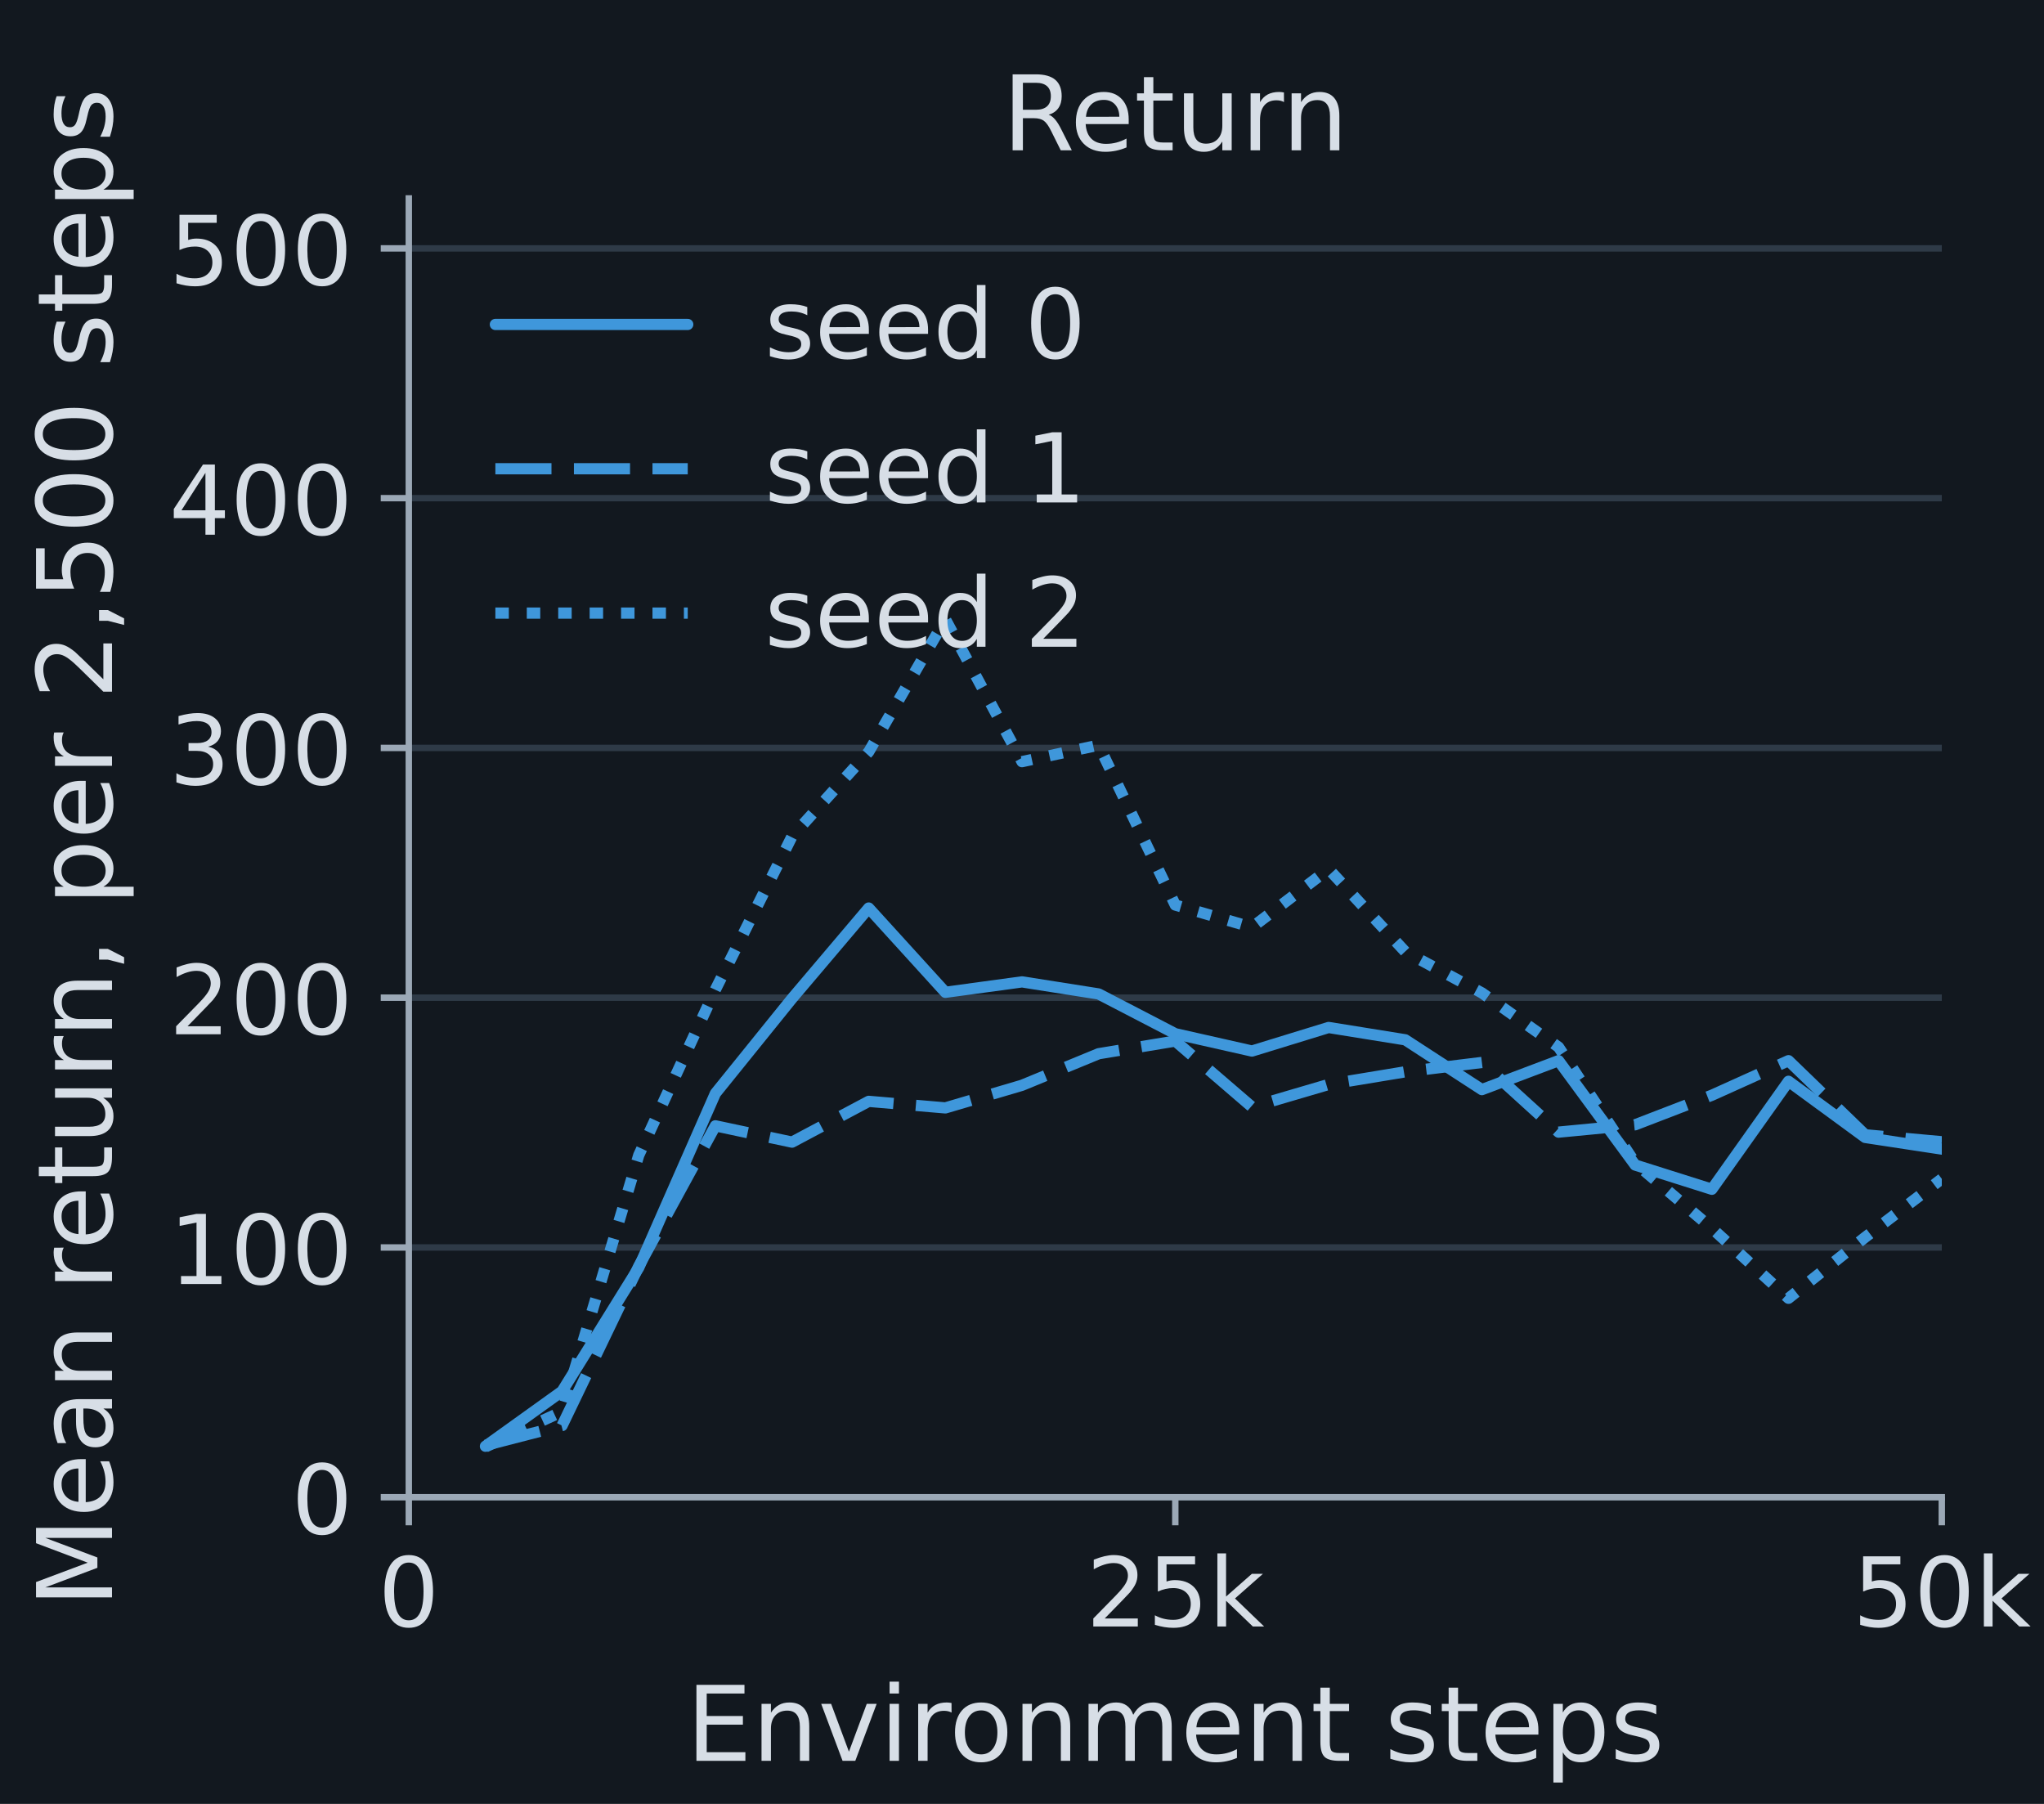
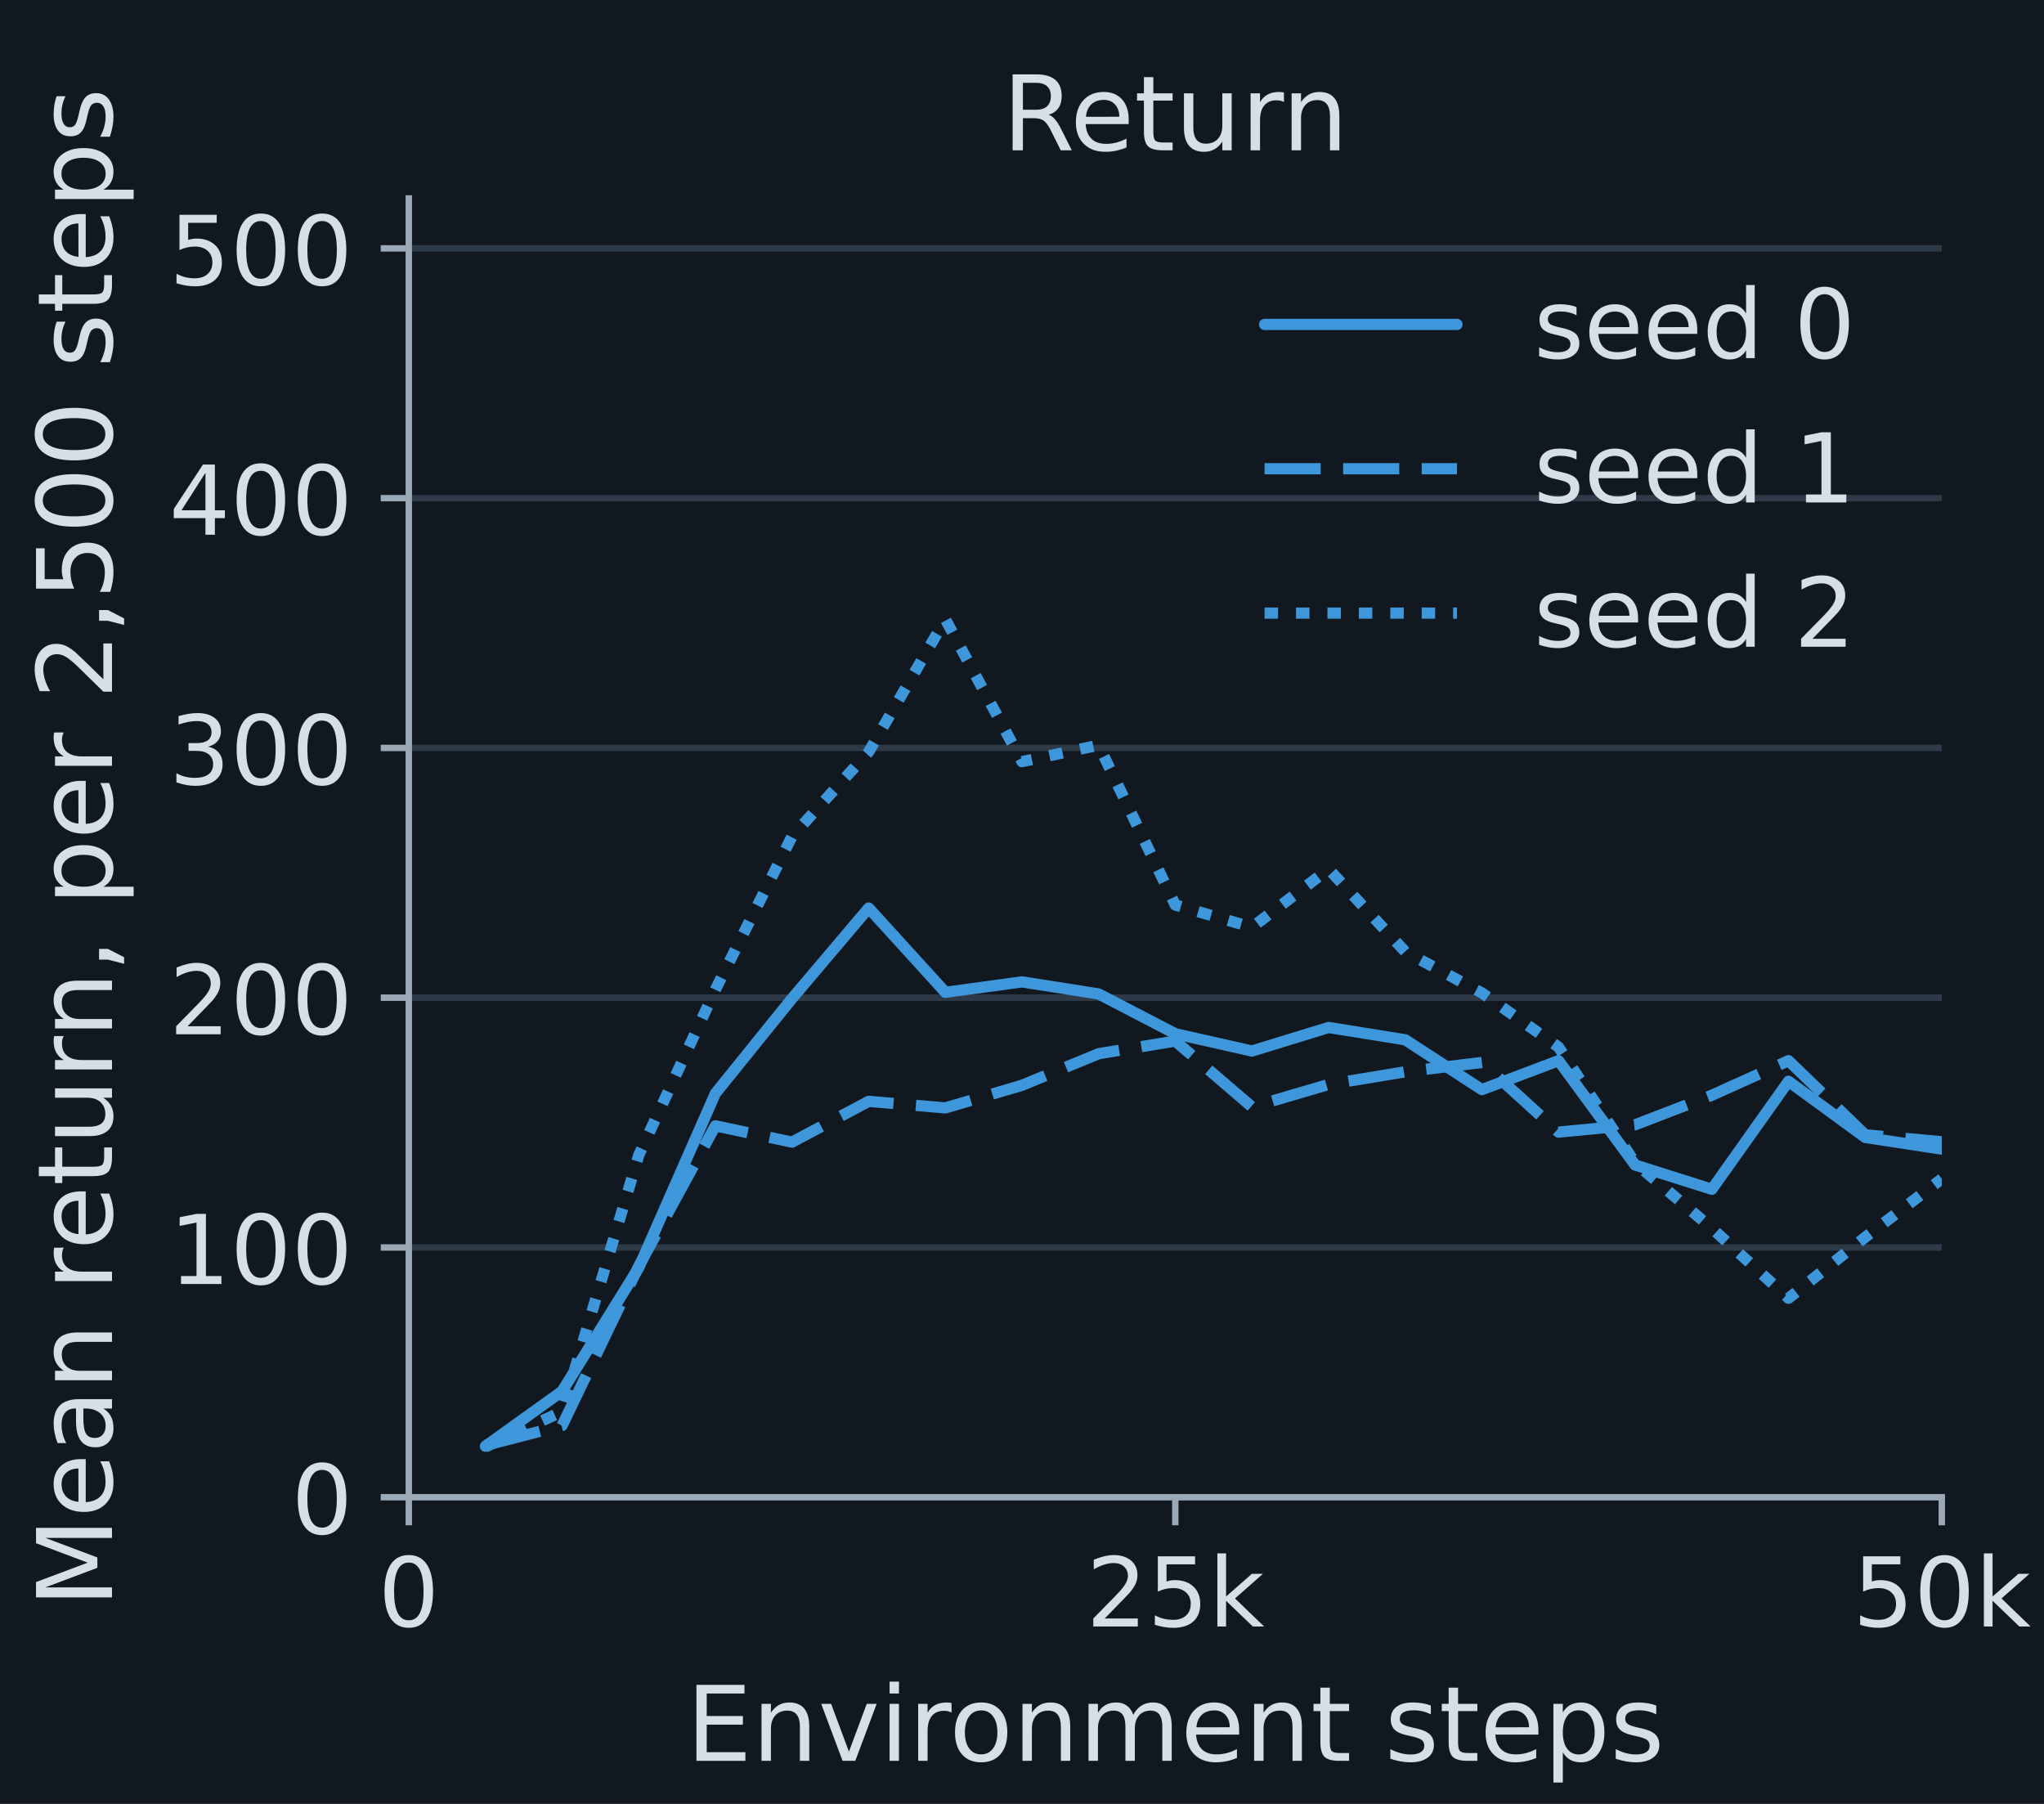
<svg xmlns="http://www.w3.org/2000/svg" xmlns:xlink="http://www.w3.org/1999/xlink" width="255pt" height="225pt" viewBox="0 0 255 225" version="1.1">
  <defs>
    <style type="text/css">*{stroke-linejoin: round; stroke-linecap: butt}</style>
  </defs>
  <g id="figure_1">
    <g id="patch_1">
      <path d="M 0 225  L 255 225  L 255 0  L 0 0  z " style="fill: #12181f" />
    </g>
    <g id="axes_1">
      <g id="patch_2">
        <path d="M 51 186.75  L 242.25 186.75  L 242.25 24.75  L 51 24.75  z " style="fill: #12181f" />
      </g>
      <g id="matplotlib.axis_1">
        <g id="xtick_1">
          <g id="line2d_1">
            <defs>
              <path id="m4d5305fea9" d="M 0 0  L 0 3.5  " style="stroke: #9ba8b6; stroke-width: 0.8" />
            </defs>
            <g>
              <use xlink:href="#m4d5305fea9" x="51" y="186.75" style="fill: #9ba8b6; stroke: #9ba8b6; stroke-width: 0.8" />
            </g>
          </g>
          <g id="text_1">
            <g style="fill: #d7dee6" transform="translate(47.1825 202.8672) scale(0.12 -0.12)">
              <defs>
                <path id="DejaVuSans-13" d="M 2034 4250  Q 1547 4250 1301 3770  Q 1056 3291 1056 2328  Q 1056 1369 1301 889  Q 1547 409 2034 409  Q 2525 409 2770 889  Q 3016 1369 3016 2328  Q 3016 3291 2770 3770  Q 2525 4250 2034 4250  z M 2034 4750  Q 2819 4750 3233 4129  Q 3647 3509 3647 2328  Q 3647 1150 3233 529  Q 2819 -91 2034 -91  Q 1250 -91 836 529  Q 422 1150 422 2328  Q 422 3509 836 4129  Q 1250 4750 2034 4750  z " transform="scale(0.015625)" />
              </defs>
              <use xlink:href="#DejaVuSans-13" />
            </g>
          </g>
        </g>
        <g id="xtick_2">
          <g id="line2d_2">
            <g>
              <use xlink:href="#m4d5305fea9" x="146.625" y="186.75" style="fill: #9ba8b6; stroke: #9ba8b6; stroke-width: 0.8" />
            </g>
          </g>
          <g id="text_2">
            <g style="fill: #d7dee6" transform="translate(135.5156 202.8681) scale(0.12 -0.12)">
              <defs>
                <path id="DejaVuSans-15" d="M 1228 531  L 3431 531  L 3431 0  L 469 0  L 469 531  Q 828 903 1448 1529  Q 2069 2156 2228 2338  Q 2531 2678 2651 2914  Q 2772 3150 2772 3378  Q 2772 3750 2511 3984  Q 2250 4219 1831 4219  Q 1534 4219 1204 4116  Q 875 4013 500 3803  L 500 4441  Q 881 4594 1212 4672  Q 1544 4750 1819 4750  Q 2544 4750 2975 4387  Q 3406 4025 3406 3419  Q 3406 3131 3298 2873  Q 3191 2616 2906 2266  Q 2828 2175 2409 1742  Q 1991 1309 1228 531  z " transform="scale(0.015625)" />
                <path id="DejaVuSans-18" d="M 691 4666  L 3169 4666  L 3169 4134  L 1269 4134  L 1269 2991  Q 1406 3038 1543 3061  Q 1681 3084 1819 3084  Q 2600 3084 3056 2656  Q 3513 2228 3513 1497  Q 3513 744 3044 326  Q 2575 -91 1722 -91  Q 1428 -91 1123 -41  Q 819 9 494 109  L 494 744  Q 775 591 1075 516  Q 1375 441 1709 441  Q 2250 441 2565 725  Q 2881 1009 2881 1497  Q 2881 1984 2565 2268  Q 2250 2553 1709 2553  Q 1456 2553 1204 2497  Q 953 2441 691 2322  L 691 4666  z " transform="scale(0.015625)" />
                <path id="DejaVuSans-4e" d="M 581 4863  L 1159 4863  L 1159 1991  L 2875 3500  L 3609 3500  L 1753 1863  L 3688 0  L 2938 0  L 1159 1709  L 1159 0  L 581 0  L 581 4863  z " transform="scale(0.015625)" />
              </defs>
              <use xlink:href="#DejaVuSans-15" />
              <use xlink:href="#DejaVuSans-18" transform="translate(63.625 0)" />
              <use xlink:href="#DejaVuSans-4e" transform="translate(127.25 0)" />
            </g>
          </g>
        </g>
        <g id="xtick_3">
          <g id="line2d_3">
            <g>
              <use xlink:href="#m4d5305fea9" x="242.25" y="186.75" style="fill: #9ba8b6; stroke: #9ba8b6; stroke-width: 0.8" />
            </g>
          </g>
          <g id="text_3">
            <g style="fill: #d7dee6" transform="translate(231.1406 202.8681) scale(0.12 -0.12)">
              <use xlink:href="#DejaVuSans-18" />
              <use xlink:href="#DejaVuSans-13" transform="translate(63.625 0)" />
              <use xlink:href="#DejaVuSans-4e" transform="translate(127.25 0)" />
            </g>
          </g>
        </g>
        <g id="text_4">
          <g style="fill: #d7dee6" transform="translate(85.6093 219.6289) scale(0.13 -0.13)">
            <defs>
              <path id="DejaVuSans-28" d="M 628 4666  L 3578 4666  L 3578 4134  L 1259 4134  L 1259 2753  L 3481 2753  L 3481 2222  L 1259 2222  L 1259 531  L 3634 531  L 3634 0  L 628 0  L 628 4666  z " transform="scale(0.015625)" />
              <path id="DejaVuSans-51" d="M 3513 2113  L 3513 0  L 2938 0  L 2938 2094  Q 2938 2591 2744 2837  Q 2550 3084 2163 3084  Q 1697 3084 1428 2787  Q 1159 2491 1159 1978  L 1159 0  L 581 0  L 581 3500  L 1159 3500  L 1159 2956  Q 1366 3272 1645 3428  Q 1925 3584 2291 3584  Q 2894 3584 3203 3211  Q 3513 2838 3513 2113  z " transform="scale(0.015625)" />
              <path id="DejaVuSans-59" d="M 191 3500  L 800 3500  L 1894 563  L 2988 3500  L 3597 3500  L 2284 0  L 1503 0  L 191 3500  z " transform="scale(0.015625)" />
              <path id="DejaVuSans-4c" d="M 603 3500  L 1178 3500  L 1178 0  L 603 0  L 603 3500  z M 603 4863  L 1178 4863  L 1178 4134  L 603 4134  L 603 4863  z " transform="scale(0.015625)" />
              <path id="DejaVuSans-55" d="M 2631 2963  Q 2534 3019 2420 3045  Q 2306 3072 2169 3072  Q 1681 3072 1420 2755  Q 1159 2438 1159 1844  L 1159 0  L 581 0  L 581 3500  L 1159 3500  L 1159 2956  Q 1341 3275 1631 3429  Q 1922 3584 2338 3584  Q 2397 3584 2469 3576  Q 2541 3569 2628 3553  L 2631 2963  z " transform="scale(0.015625)" />
              <path id="DejaVuSans-52" d="M 1959 3097  Q 1497 3097 1228 2736  Q 959 2375 959 1747  Q 959 1119 1226 758  Q 1494 397 1959 397  Q 2419 397 2687 759  Q 2956 1122 2956 1747  Q 2956 2369 2687 2733  Q 2419 3097 1959 3097  z M 1959 3584  Q 2709 3584 3137 3096  Q 3566 2609 3566 1747  Q 3566 888 3137 398  Q 2709 -91 1959 -91  Q 1206 -91 779 398  Q 353 888 353 1747  Q 353 2609 779 3096  Q 1206 3584 1959 3584  z " transform="scale(0.015625)" />
              <path id="DejaVuSans-50" d="M 3328 2828  Q 3544 3216 3844 3400  Q 4144 3584 4550 3584  Q 5097 3584 5394 3201  Q 5691 2819 5691 2113  L 5691 0  L 5113 0  L 5113 2094  Q 5113 2597 4934 2840  Q 4756 3084 4391 3084  Q 3944 3084 3684 2787  Q 3425 2491 3425 1978  L 3425 0  L 2847 0  L 2847 2094  Q 2847 2600 2669 2842  Q 2491 3084 2119 3084  Q 1678 3084 1418 2786  Q 1159 2488 1159 1978  L 1159 0  L 581 0  L 581 3500  L 1159 3500  L 1159 2956  Q 1356 3278 1631 3431  Q 1906 3584 2284 3584  Q 2666 3584 2933 3390  Q 3200 3197 3328 2828  z " transform="scale(0.015625)" />
              <path id="DejaVuSans-48" d="M 3597 1894  L 3597 1613  L 953 1613  Q 991 1019 1311 708  Q 1631 397 2203 397  Q 2534 397 2845 478  Q 3156 559 3463 722  L 3463 178  Q 3153 47 2828 -22  Q 2503 -91 2169 -91  Q 1331 -91 842 396  Q 353 884 353 1716  Q 353 2575 817 3079  Q 1281 3584 2069 3584  Q 2775 3584 3186 3129  Q 3597 2675 3597 1894  z M 3022 2063  Q 3016 2534 2758 2815  Q 2500 3097 2075 3097  Q 1594 3097 1305 2825  Q 1016 2553 972 2059  L 3022 2063  z " transform="scale(0.015625)" />
              <path id="DejaVuSans-57" d="M 1172 4494  L 1172 3500  L 2356 3500  L 2356 3053  L 1172 3053  L 1172 1153  Q 1172 725 1289 603  Q 1406 481 1766 481  L 2356 481  L 2356 0  L 1766 0  Q 1100 0 847 248  Q 594 497 594 1153  L 594 3053  L 172 3053  L 172 3500  L 594 3500  L 594 4494  L 1172 4494  z " transform="scale(0.015625)" />
              <path id="DejaVuSans-3" transform="scale(0.015625)" />
              <path id="DejaVuSans-56" d="M 2834 3397  L 2834 2853  Q 2591 2978 2328 3040  Q 2066 3103 1784 3103  Q 1356 3103 1142 2972  Q 928 2841 928 2578  Q 928 2378 1081 2264  Q 1234 2150 1697 2047  L 1894 2003  Q 2506 1872 2764 1633  Q 3022 1394 3022 966  Q 3022 478 2636 193  Q 2250 -91 1575 -91  Q 1294 -91 989 -36  Q 684 19 347 128  L 347 722  Q 666 556 975 473  Q 1284 391 1588 391  Q 1994 391 2212 530  Q 2431 669 2431 922  Q 2431 1156 2273 1281  Q 2116 1406 1581 1522  L 1381 1569  Q 847 1681 609 1914  Q 372 2147 372 2553  Q 372 3047 722 3315  Q 1072 3584 1716 3584  Q 2034 3584 2315 3537  Q 2597 3491 2834 3397  z " transform="scale(0.015625)" />
              <path id="DejaVuSans-53" d="M 1159 525  L 1159 -1331  L 581 -1331  L 581 3500  L 1159 3500  L 1159 2969  Q 1341 3281 1617 3432  Q 1894 3584 2278 3584  Q 2916 3584 3314 3078  Q 3713 2572 3713 1747  Q 3713 922 3314 415  Q 2916 -91 2278 -91  Q 1894 -91 1617 61  Q 1341 213 1159 525  z M 3116 1747  Q 3116 2381 2855 2742  Q 2594 3103 2138 3103  Q 1681 3103 1420 2742  Q 1159 2381 1159 1747  Q 1159 1113 1420 752  Q 1681 391 2138 391  Q 2594 391 2855 752  Q 3116 1113 3116 1747  z " transform="scale(0.015625)" />
            </defs>
            <use xlink:href="#DejaVuSans-28" />
            <use xlink:href="#DejaVuSans-51" transform="translate(63.1875 0)" />
            <use xlink:href="#DejaVuSans-59" transform="translate(126.5625 0)" />
            <use xlink:href="#DejaVuSans-4c" transform="translate(185.75 0)" />
            <use xlink:href="#DejaVuSans-55" transform="translate(213.5312 0)" />
            <use xlink:href="#DejaVuSans-52" transform="translate(252.4375 0)" />
            <use xlink:href="#DejaVuSans-51" transform="translate(313.625 0)" />
            <use xlink:href="#DejaVuSans-50" transform="translate(377 0)" />
            <use xlink:href="#DejaVuSans-48" transform="translate(474.4062 0)" />
            <use xlink:href="#DejaVuSans-51" transform="translate(535.9375 0)" />
            <use xlink:href="#DejaVuSans-57" transform="translate(599.3125 0)" />
            <use xlink:href="#DejaVuSans-3" transform="translate(638.5156 0)" />
            <use xlink:href="#DejaVuSans-56" transform="translate(670.2969 0)" />
            <use xlink:href="#DejaVuSans-57" transform="translate(722.3906 0)" />
            <use xlink:href="#DejaVuSans-48" transform="translate(761.5938 0)" />
            <use xlink:href="#DejaVuSans-53" transform="translate(823.125 0)" />
            <use xlink:href="#DejaVuSans-56" transform="translate(886.6094 0)" />
          </g>
        </g>
      </g>
      <g id="matplotlib.axis_2">
        <g id="ytick_1">
          <g id="line2d_4">
            <path d="M 51 186.75  L 242.25 186.75  " clip-path="url(#p551abd96f3)" style="fill: none; stroke: #2e3a47; stroke-width: 0.8; stroke-linecap: round" />
          </g>
          <g id="line2d_5">
            <defs>
              <path id="m14ad9a9989" d="M 0 0  L -3.5 0  " style="stroke: #9ba8b6; stroke-width: 0.8" />
            </defs>
            <g>
              <use xlink:href="#m14ad9a9989" x="51" y="186.75" style="fill: #9ba8b6; stroke: #9ba8b6; stroke-width: 0.8" />
            </g>
          </g>
          <g id="text_5">
            <g style="fill: #d7dee6" transform="translate(36.365 191.3086) scale(0.12 -0.12)">
              <use xlink:href="#DejaVuSans-13" />
            </g>
          </g>
        </g>
        <g id="ytick_2">
          <g id="line2d_6">
            <path d="M 51 155.596  L 242.25 155.596  " clip-path="url(#p551abd96f3)" style="fill: none; stroke: #2e3a47; stroke-width: 0.8; stroke-linecap: round" />
          </g>
          <g id="line2d_7">
            <g>
              <use xlink:href="#m14ad9a9989" x="51" y="155.596" style="fill: #9ba8b6; stroke: #9ba8b6; stroke-width: 0.8" />
            </g>
          </g>
          <g id="text_6">
            <g style="fill: #d7dee6" transform="translate(21.095 160.1547) scale(0.12 -0.12)">
              <defs>
                <path id="DejaVuSans-14" d="M 794 531  L 1825 531  L 1825 4091  L 703 3866  L 703 4441  L 1819 4666  L 2450 4666  L 2450 531  L 3481 531  L 3481 0  L 794 0  L 794 531  z " transform="scale(0.015625)" />
              </defs>
              <use xlink:href="#DejaVuSans-14" />
              <use xlink:href="#DejaVuSans-13" transform="translate(63.625 0)" />
              <use xlink:href="#DejaVuSans-13" transform="translate(127.25 0)" />
            </g>
          </g>
        </g>
        <g id="ytick_3">
          <g id="line2d_8">
            <path d="M 51 124.442  L 242.25 124.442  " clip-path="url(#p551abd96f3)" style="fill: none; stroke: #2e3a47; stroke-width: 0.8; stroke-linecap: round" />
          </g>
          <g id="line2d_9">
            <g>
              <use xlink:href="#m14ad9a9989" x="51" y="124.442" style="fill: #9ba8b6; stroke: #9ba8b6; stroke-width: 0.8" />
            </g>
          </g>
          <g id="text_7">
            <g style="fill: #d7dee6" transform="translate(21.095 129.0009) scale(0.12 -0.12)">
              <use xlink:href="#DejaVuSans-15" />
              <use xlink:href="#DejaVuSans-13" transform="translate(63.625 0)" />
              <use xlink:href="#DejaVuSans-13" transform="translate(127.25 0)" />
            </g>
          </g>
        </g>
        <g id="ytick_4">
          <g id="line2d_10">
            <path d="M 51 93.288  L 242.25 93.288  " clip-path="url(#p551abd96f3)" style="fill: none; stroke: #2e3a47; stroke-width: 0.8; stroke-linecap: round" />
          </g>
          <g id="line2d_11">
            <g>
              <use xlink:href="#m14ad9a9989" x="51" y="93.288" style="fill: #9ba8b6; stroke: #9ba8b6; stroke-width: 0.8" />
            </g>
          </g>
          <g id="text_8">
            <g style="fill: #d7dee6" transform="translate(21.095 97.84705) scale(0.12 -0.12)">
              <defs>
                <path id="DejaVuSans-16" d="M 2597 2516  Q 3050 2419 3304 2112  Q 3559 1806 3559 1356  Q 3559 666 3084 287  Q 2609 -91 1734 -91  Q 1441 -91 1130 -33  Q 819 25 488 141  L 488 750  Q 750 597 1062 519  Q 1375 441 1716 441  Q 2309 441 2620 675  Q 2931 909 2931 1356  Q 2931 1769 2642 2001  Q 2353 2234 1838 2234  L 1294 2234  L 1294 2753  L 1863 2753  Q 2328 2753 2575 2939  Q 2822 3125 2822 3475  Q 2822 3834 2567 4026  Q 2313 4219 1838 4219  Q 1578 4219 1281 4162  Q 984 4106 628 3988  L 628 4550  Q 988 4650 1302 4700  Q 1616 4750 1894 4750  Q 2613 4750 3031 4423  Q 3450 4097 3450 3541  Q 3450 3153 3228 2886  Q 3006 2619 2597 2516  z " transform="scale(0.015625)" />
              </defs>
              <use xlink:href="#DejaVuSans-16" />
              <use xlink:href="#DejaVuSans-13" transform="translate(63.625 0)" />
              <use xlink:href="#DejaVuSans-13" transform="translate(127.25 0)" />
            </g>
          </g>
        </g>
        <g id="ytick_5">
          <g id="line2d_12">
            <path d="M 51 62.135  L 242.25 62.135  " clip-path="url(#p551abd96f3)" style="fill: none; stroke: #2e3a47; stroke-width: 0.8; stroke-linecap: round" />
          </g>
          <g id="line2d_13">
            <g>
              <use xlink:href="#m14ad9a9989" x="51" y="62.135" style="fill: #9ba8b6; stroke: #9ba8b6; stroke-width: 0.8" />
            </g>
          </g>
          <g id="text_9">
            <g style="fill: #d7dee6" transform="translate(21.095 66.69321) scale(0.12 -0.12)">
              <defs>
                <path id="DejaVuSans-17" d="M 2419 4116  L 825 1625  L 2419 1625  L 2419 4116  z M 2253 4666  L 3047 4666  L 3047 1625  L 3713 1625  L 3713 1100  L 3047 1100  L 3047 0  L 2419 0  L 2419 1100  L 313 1100  L 313 1709  L 2253 4666  z " transform="scale(0.015625)" />
              </defs>
              <use xlink:href="#DejaVuSans-17" />
              <use xlink:href="#DejaVuSans-13" transform="translate(63.625 0)" />
              <use xlink:href="#DejaVuSans-13" transform="translate(127.25 0)" />
            </g>
          </g>
        </g>
        <g id="ytick_6">
          <g id="line2d_14">
            <path d="M 51 30.981  L 242.25 30.981  " clip-path="url(#p551abd96f3)" style="fill: none; stroke: #2e3a47; stroke-width: 0.8; stroke-linecap: round" />
          </g>
          <g id="line2d_15">
            <g>
              <use xlink:href="#m14ad9a9989" x="51" y="30.981" style="fill: #9ba8b6; stroke: #9ba8b6; stroke-width: 0.8" />
            </g>
          </g>
          <g id="text_10">
            <g style="fill: #d7dee6" transform="translate(21.095 35.53936) scale(0.12 -0.12)">
              <use xlink:href="#DejaVuSans-18" />
              <use xlink:href="#DejaVuSans-13" transform="translate(63.625 0)" />
              <use xlink:href="#DejaVuSans-13" transform="translate(127.25 0)" />
            </g>
          </g>
        </g>
        <g id="text_11">
          <g style="fill: #d7dee6" transform="translate(13.97195 200.5159) rotate(-90) scale(0.13 -0.13)">
            <defs>
              <path id="DejaVuSans-30" d="M 628 4666  L 1569 4666  L 2759 1491  L 3956 4666  L 4897 4666  L 4897 0  L 4281 0  L 4281 4097  L 3078 897  L 2444 897  L 1241 4097  L 1241 0  L 628 0  L 628 4666  z " transform="scale(0.015625)" />
              <path id="DejaVuSans-44" d="M 2194 1759  Q 1497 1759 1228 1600  Q 959 1441 959 1056  Q 959 750 1161 570  Q 1363 391 1709 391  Q 2188 391 2477 730  Q 2766 1069 2766 1631  L 2766 1759  L 2194 1759  z M 3341 1997  L 3341 0  L 2766 0  L 2766 531  Q 2569 213 2275 61  Q 1981 -91 1556 -91  Q 1019 -91 701 211  Q 384 513 384 1019  Q 384 1609 779 1909  Q 1175 2209 1959 2209  L 2766 2209  L 2766 2266  Q 2766 2663 2505 2880  Q 2244 3097 1772 3097  Q 1472 3097 1187 3025  Q 903 2953 641 2809  L 641 3341  Q 956 3463 1253 3523  Q 1550 3584 1831 3584  Q 2591 3584 2966 3190  Q 3341 2797 3341 1997  z " transform="scale(0.015625)" />
              <path id="DejaVuSans-58" d="M 544 1381  L 544 3500  L 1119 3500  L 1119 1403  Q 1119 906 1312 657  Q 1506 409 1894 409  Q 2359 409 2629 706  Q 2900 1003 2900 1516  L 2900 3500  L 3475 3500  L 3475 0  L 2900 0  L 2900 538  Q 2691 219 2414 64  Q 2138 -91 1772 -91  Q 1169 -91 856 284  Q 544 659 544 1381  z M 1991 3584  L 1991 3584  z " transform="scale(0.015625)" />
              <path id="DejaVuSans-f" d="M 750 794  L 1409 794  L 1409 256  L 897 -744  L 494 -744  L 750 256  L 750 794  z " transform="scale(0.015625)" />
            </defs>
            <use xlink:href="#DejaVuSans-30" />
            <use xlink:href="#DejaVuSans-48" transform="translate(86.28125 0)" />
            <use xlink:href="#DejaVuSans-44" transform="translate(147.8125 0)" />
            <use xlink:href="#DejaVuSans-51" transform="translate(209.0938 0)" />
            <use xlink:href="#DejaVuSans-3" transform="translate(272.4688 0)" />
            <use xlink:href="#DejaVuSans-55" transform="translate(304.25 0)" />
            <use xlink:href="#DejaVuSans-48" transform="translate(343.1562 0)" />
            <use xlink:href="#DejaVuSans-57" transform="translate(404.6875 0)" />
            <use xlink:href="#DejaVuSans-58" transform="translate(443.8906 0)" />
            <use xlink:href="#DejaVuSans-55" transform="translate(507.2656 0)" />
            <use xlink:href="#DejaVuSans-51" transform="translate(546.625 0)" />
            <use xlink:href="#DejaVuSans-f" transform="translate(610 0)" />
            <use xlink:href="#DejaVuSans-3" transform="translate(641.7812 0)" />
            <use xlink:href="#DejaVuSans-53" transform="translate(673.5625 0)" />
            <use xlink:href="#DejaVuSans-48" transform="translate(737.0469 0)" />
            <use xlink:href="#DejaVuSans-55" transform="translate(798.5781 0)" />
            <use xlink:href="#DejaVuSans-3" transform="translate(839.6875 0)" />
            <use xlink:href="#DejaVuSans-15" transform="translate(871.4688 0)" />
            <use xlink:href="#DejaVuSans-f" transform="translate(935.0938 0)" />
            <use xlink:href="#DejaVuSans-18" transform="translate(966.875 0)" />
            <use xlink:href="#DejaVuSans-13" transform="translate(1030.5 0)" />
            <use xlink:href="#DejaVuSans-13" transform="translate(1094.125 0)" />
            <use xlink:href="#DejaVuSans-3" transform="translate(1157.75 0)" />
            <use xlink:href="#DejaVuSans-56" transform="translate(1189.531 0)" />
            <use xlink:href="#DejaVuSans-57" transform="translate(1241.625 0)" />
            <use xlink:href="#DejaVuSans-48" transform="translate(1280.828 0)" />
            <use xlink:href="#DejaVuSans-53" transform="translate(1342.359 0)" />
            <use xlink:href="#DejaVuSans-56" transform="translate(1405.844 0)" />
          </g>
        </g>
      </g>
      <g id="line2d_16">
        <path d="M 60.562 180.389  L 70.125 173.528  L 79.688 158.113  L 89.25 136.378  L 98.812 124.538  L 108.375 113.258  L 117.938 123.771  L 127.5 122.469  L 137.062 123.975  L 146.625 128.937  L 156.188 131.096  L 165.75 128.157  L 175.312 129.694  L 184.875 135.907  L 194.438 132.298  L 204 145.315  L 213.562 148.337  L 223.125 134.868  L 232.688 141.871  L 242.25 143.325  " clip-path="url(#p551abd96f3)" style="fill: none; stroke: #3f97db; stroke-width: 1.4; stroke-linecap: round" />
      </g>
      <g id="line2d_17">
        <path d="M 60.562 180.278  L 70.125 177.814  L 79.688 157.938  L 89.25 140.422  L 98.812 142.457  L 108.375 137.371  L 117.938 138.189  L 127.5 135.367  L 137.062 131.43  L 146.625 129.85  L 156.188 138.072  L 165.75 135.263  L 175.312 133.685  L 184.875 132.52  L 194.438 141.21  L 204 140.292  L 213.562 136.611  L 223.125 132.298  L 232.688 141.54  L 242.25 142.408  " clip-path="url(#p551abd96f3)" style="fill: none; stroke-dasharray: 7,2.8; stroke-dashoffset: 0; stroke: #3f97db; stroke-width: 1.4" />
      </g>
      <g id="line2d_18">
        <path d="M 60.562 180.469  L 70.125 176.061  L 79.688 144.087  L 89.25 123.43  L 98.812 104.317  L 108.375 93.778  L 117.938 77.244  L 127.5 95.002  L 137.062 92.942  L 146.625 112.884  L 156.188 115.663  L 165.75 108.398  L 175.312 118.705  L 184.875 123.845  L 194.438 130.606  L 204 145.069  L 213.562 153.199  L 223.125 161.934  L 232.688 154.324  L 242.25 147.037  " clip-path="url(#p551abd96f3)" style="fill: none; stroke-dasharray: 1.68,2.24; stroke-dashoffset: 0; stroke: #3f97db; stroke-width: 1.4" />
      </g>
      <g id="patch_3">
        <path d="M 51 186.75  L 51 24.75  " style="fill: none; stroke: #9ba8b6; stroke-width: 0.8; stroke-linejoin: miter; stroke-linecap: square" />
      </g>
      <g id="patch_4">
        <path d="M 51 186.75  L 242.25 186.75  " style="fill: none; stroke: #9ba8b6; stroke-width: 0.8; stroke-linejoin: miter; stroke-linecap: square" />
      </g>
      <g id="text_12">
        <g style="fill: #d7dee6" transform="translate(125.0552 18.75) scale(0.13 -0.13)">
          <defs>
            <path id="DejaVuSans-35" d="M 2841 2188  Q 3044 2119 3236 1894  Q 3428 1669 3622 1275  L 4263 0  L 3584 0  L 2988 1197  Q 2756 1666 2539 1819  Q 2322 1972 1947 1972  L 1259 1972  L 1259 0  L 628 0  L 628 4666  L 2053 4666  Q 2853 4666 3247 4331  Q 3641 3997 3641 3322  Q 3641 2881 3436 2590  Q 3231 2300 2841 2188  z M 1259 4147  L 1259 2491  L 2053 2491  Q 2509 2491 2742 2702  Q 2975 2913 2975 3322  Q 2975 3731 2742 3939  Q 2509 4147 2053 4147  L 1259 4147  z " transform="scale(0.015625)" />
          </defs>
          <use xlink:href="#DejaVuSans-35" />
          <use xlink:href="#DejaVuSans-48" transform="translate(65 0)" />
          <use xlink:href="#DejaVuSans-57" transform="translate(126.5312 0)" />
          <use xlink:href="#DejaVuSans-58" transform="translate(165.7344 0)" />
          <use xlink:href="#DejaVuSans-55" transform="translate(229.1094 0)" />
          <use xlink:href="#DejaVuSans-51" transform="translate(268.4688 0)" />
        </g>
      </g>
      <g id="legend_1">
        <g id="line2d_19">
-           <path d="M 61.8 40.468  L 73.8 40.468  L 85.8 40.468  " style="fill: none; stroke: #3f97db; stroke-width: 1.4; stroke-linecap: round" />
+           <path d="M 157.764 40.468  L 169.764 40.468  L 181.764 40.468  " style="fill: none; stroke: #3f97db; stroke-width: 1.4; stroke-linecap: round" />
        </g>
        <g id="text_13">
-           <g style="fill: #d7dee6" transform="translate(95.4 44.66813) scale(0.12 -0.12)">
+           <g style="fill: #d7dee6" transform="translate(191.3644 44.66813) scale(0.12 -0.12)">
            <defs>
              <path id="DejaVuSans-47" d="M 2906 2969  L 2906 4863  L 3481 4863  L 3481 0  L 2906 0  L 2906 525  Q 2725 213 2448 61  Q 2172 -91 1784 -91  Q 1150 -91 751 415  Q 353 922 353 1747  Q 353 2572 751 3078  Q 1150 3584 1784 3584  Q 2172 3584 2448 3432  Q 2725 3281 2906 2969  z M 947 1747  Q 947 1113 1208 752  Q 1469 391 1925 391  Q 2381 391 2643 752  Q 2906 1113 2906 1747  Q 2906 2381 2643 2742  Q 2381 3103 1925 3103  Q 1469 3103 1208 2742  Q 947 2381 947 1747  z " transform="scale(0.015625)" />
            </defs>
            <use xlink:href="#DejaVuSans-56" />
            <use xlink:href="#DejaVuSans-48" transform="translate(52.09375 0)" />
            <use xlink:href="#DejaVuSans-48" transform="translate(113.625 0)" />
            <use xlink:href="#DejaVuSans-47" transform="translate(175.1562 0)" />
            <use xlink:href="#DejaVuSans-3" transform="translate(238.6406 0)" />
            <use xlink:href="#DejaVuSans-13" transform="translate(270.4219 0)" />
          </g>
        </g>
        <g id="line2d_20">
-           <path d="M 61.8 58.469  L 73.8 58.469  L 85.8 58.469  " style="fill: none; stroke-dasharray: 7,2.8; stroke-dashoffset: 0; stroke: #3f97db; stroke-width: 1.4" />
+           <path d="M 157.764 58.469  L 169.764 58.469  L 181.764 58.469  " style="fill: none; stroke-dasharray: 7,2.8; stroke-dashoffset: 0; stroke: #3f97db; stroke-width: 1.4" />
        </g>
        <g id="text_14">
-           <g style="fill: #d7dee6" transform="translate(95.4 62.66906) scale(0.12 -0.12)">
+           <g style="fill: #d7dee6" transform="translate(191.3644 62.66906) scale(0.12 -0.12)">
            <use xlink:href="#DejaVuSans-56" />
            <use xlink:href="#DejaVuSans-48" transform="translate(52.09375 0)" />
            <use xlink:href="#DejaVuSans-48" transform="translate(113.625 0)" />
            <use xlink:href="#DejaVuSans-47" transform="translate(175.1562 0)" />
            <use xlink:href="#DejaVuSans-3" transform="translate(238.6406 0)" />
            <use xlink:href="#DejaVuSans-14" transform="translate(270.4219 0)" />
          </g>
        </g>
        <g id="line2d_21">
-           <path d="M 61.8 76.47  L 73.8 76.47  L 85.8 76.47  " style="fill: none; stroke-dasharray: 1.68,2.24; stroke-dashoffset: 0; stroke: #3f97db; stroke-width: 1.4" />
+           <path d="M 157.764 76.47  L 169.764 76.47  L 181.764 76.47  " style="fill: none; stroke-dasharray: 1.68,2.24; stroke-dashoffset: 0; stroke: #3f97db; stroke-width: 1.4" />
        </g>
        <g id="text_15">
-           <g style="fill: #d7dee6" transform="translate(95.4 80.67) scale(0.12 -0.12)">
+           <g style="fill: #d7dee6" transform="translate(191.3644 80.67) scale(0.12 -0.12)">
            <use xlink:href="#DejaVuSans-56" />
            <use xlink:href="#DejaVuSans-48" transform="translate(52.09375 0)" />
            <use xlink:href="#DejaVuSans-48" transform="translate(113.625 0)" />
            <use xlink:href="#DejaVuSans-47" transform="translate(175.1562 0)" />
            <use xlink:href="#DejaVuSans-3" transform="translate(238.6406 0)" />
            <use xlink:href="#DejaVuSans-15" transform="translate(270.4219 0)" />
          </g>
        </g>
      </g>
    </g>
  </g>
  <defs>
    <clipPath id="p551abd96f3">
      <rect x="51" y="24.75" width="191.25" height="162" />
    </clipPath>
  </defs>
</svg>
